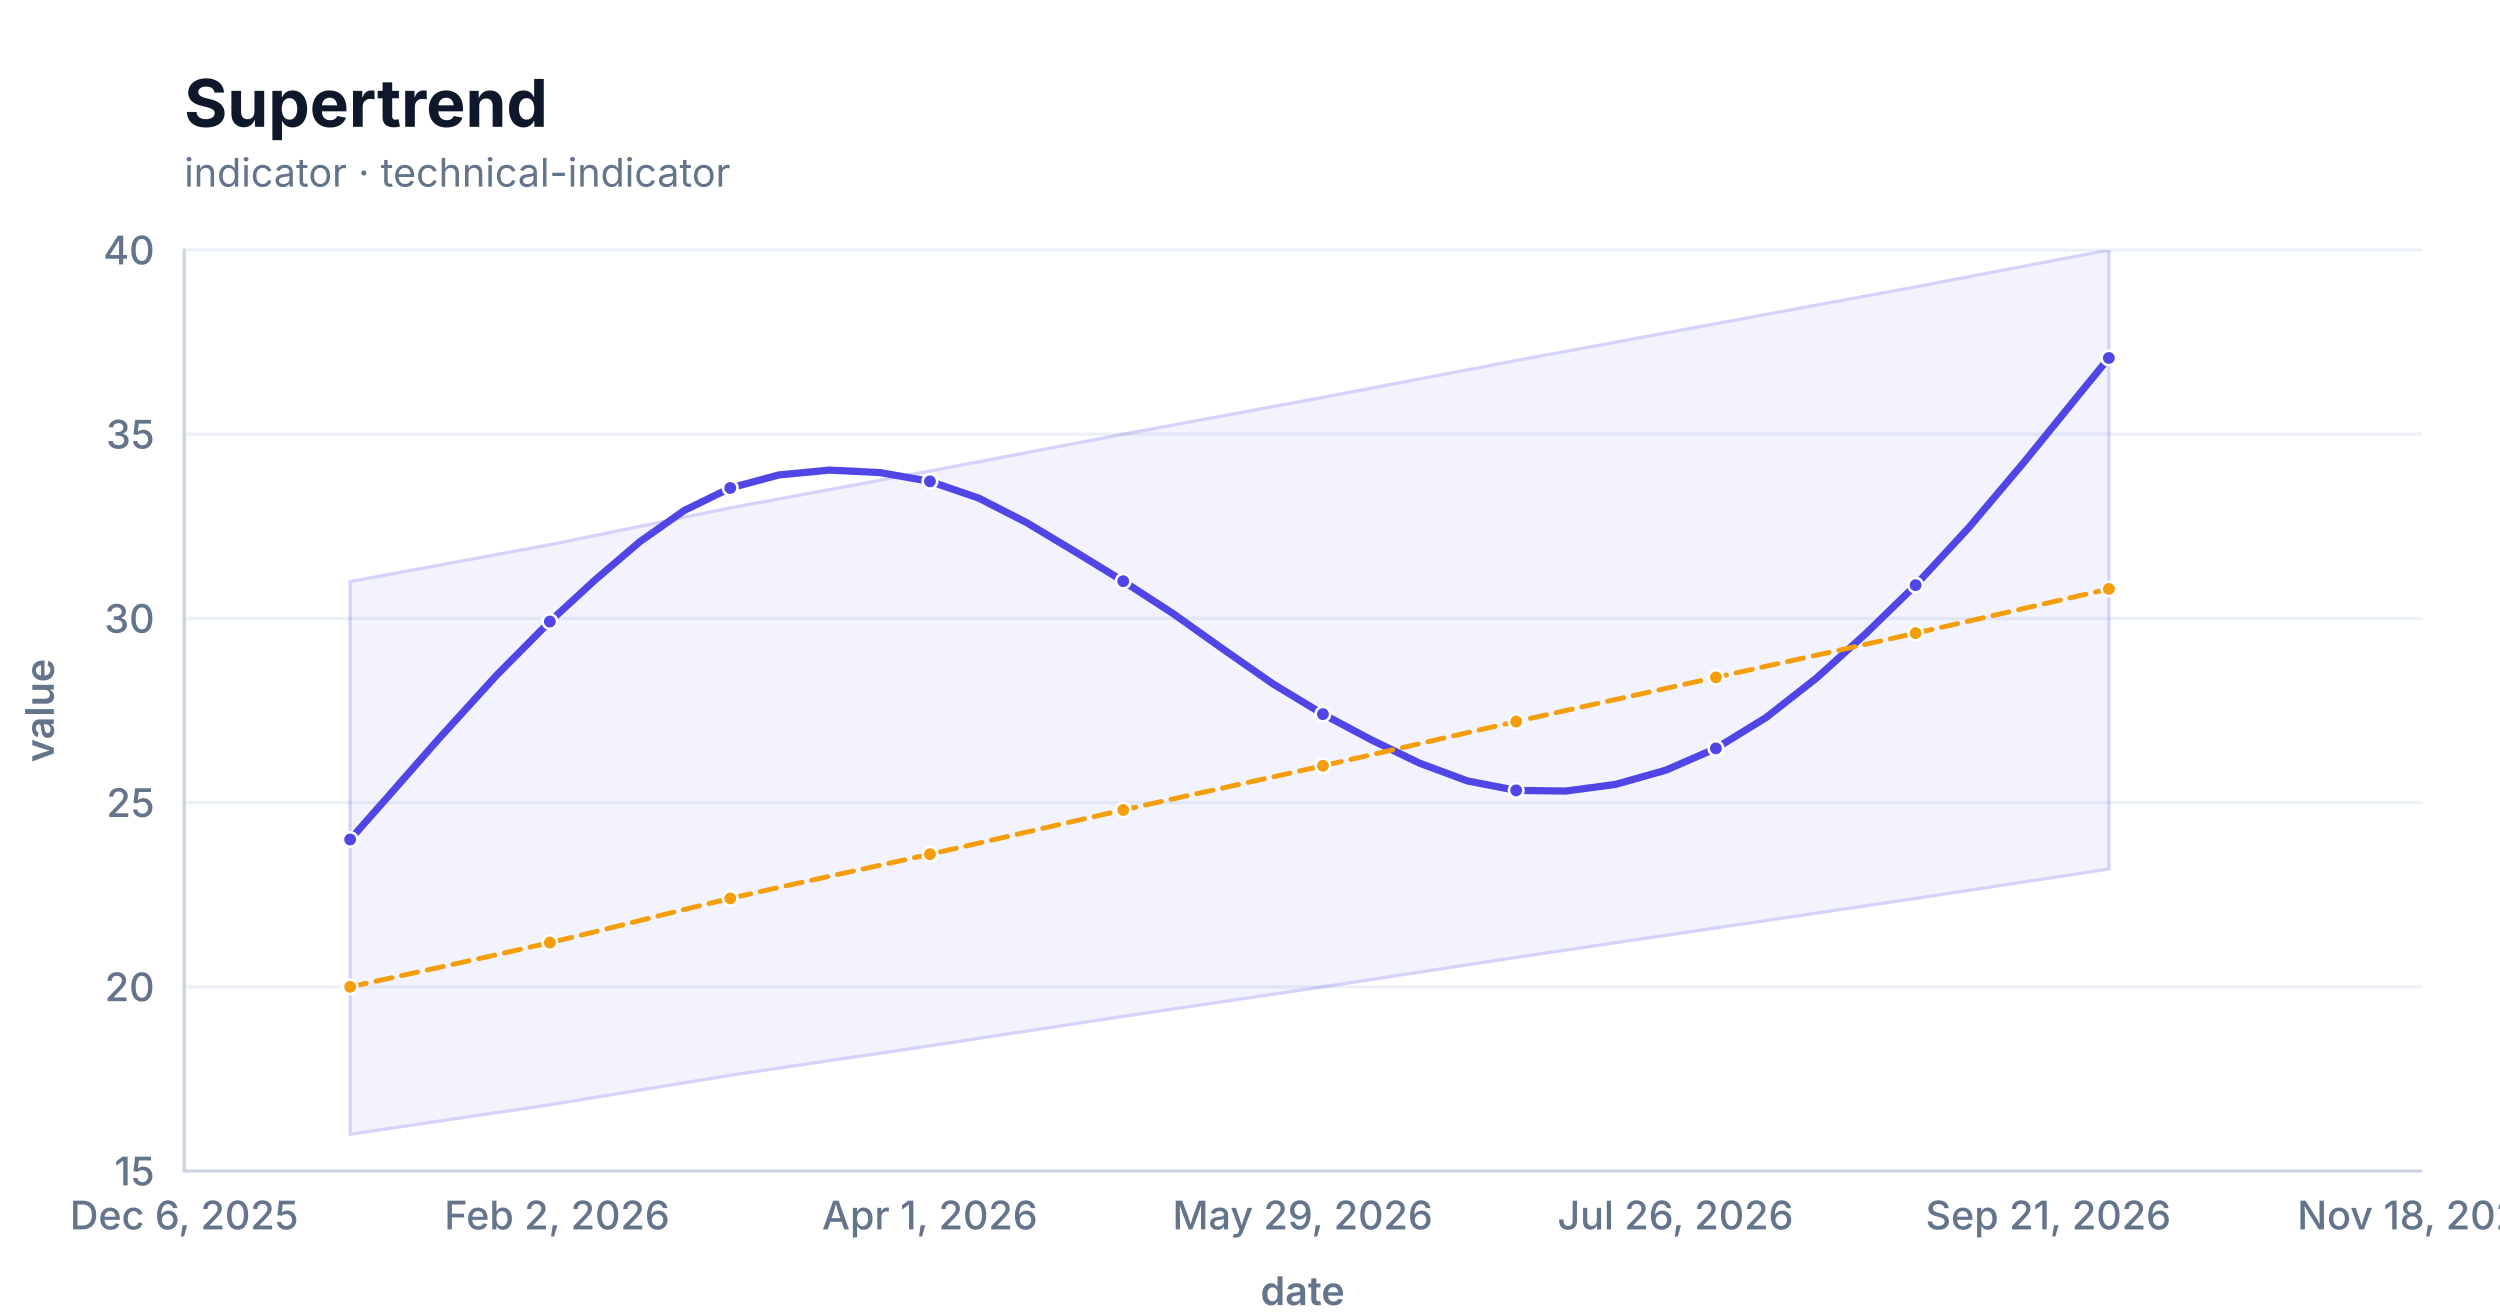
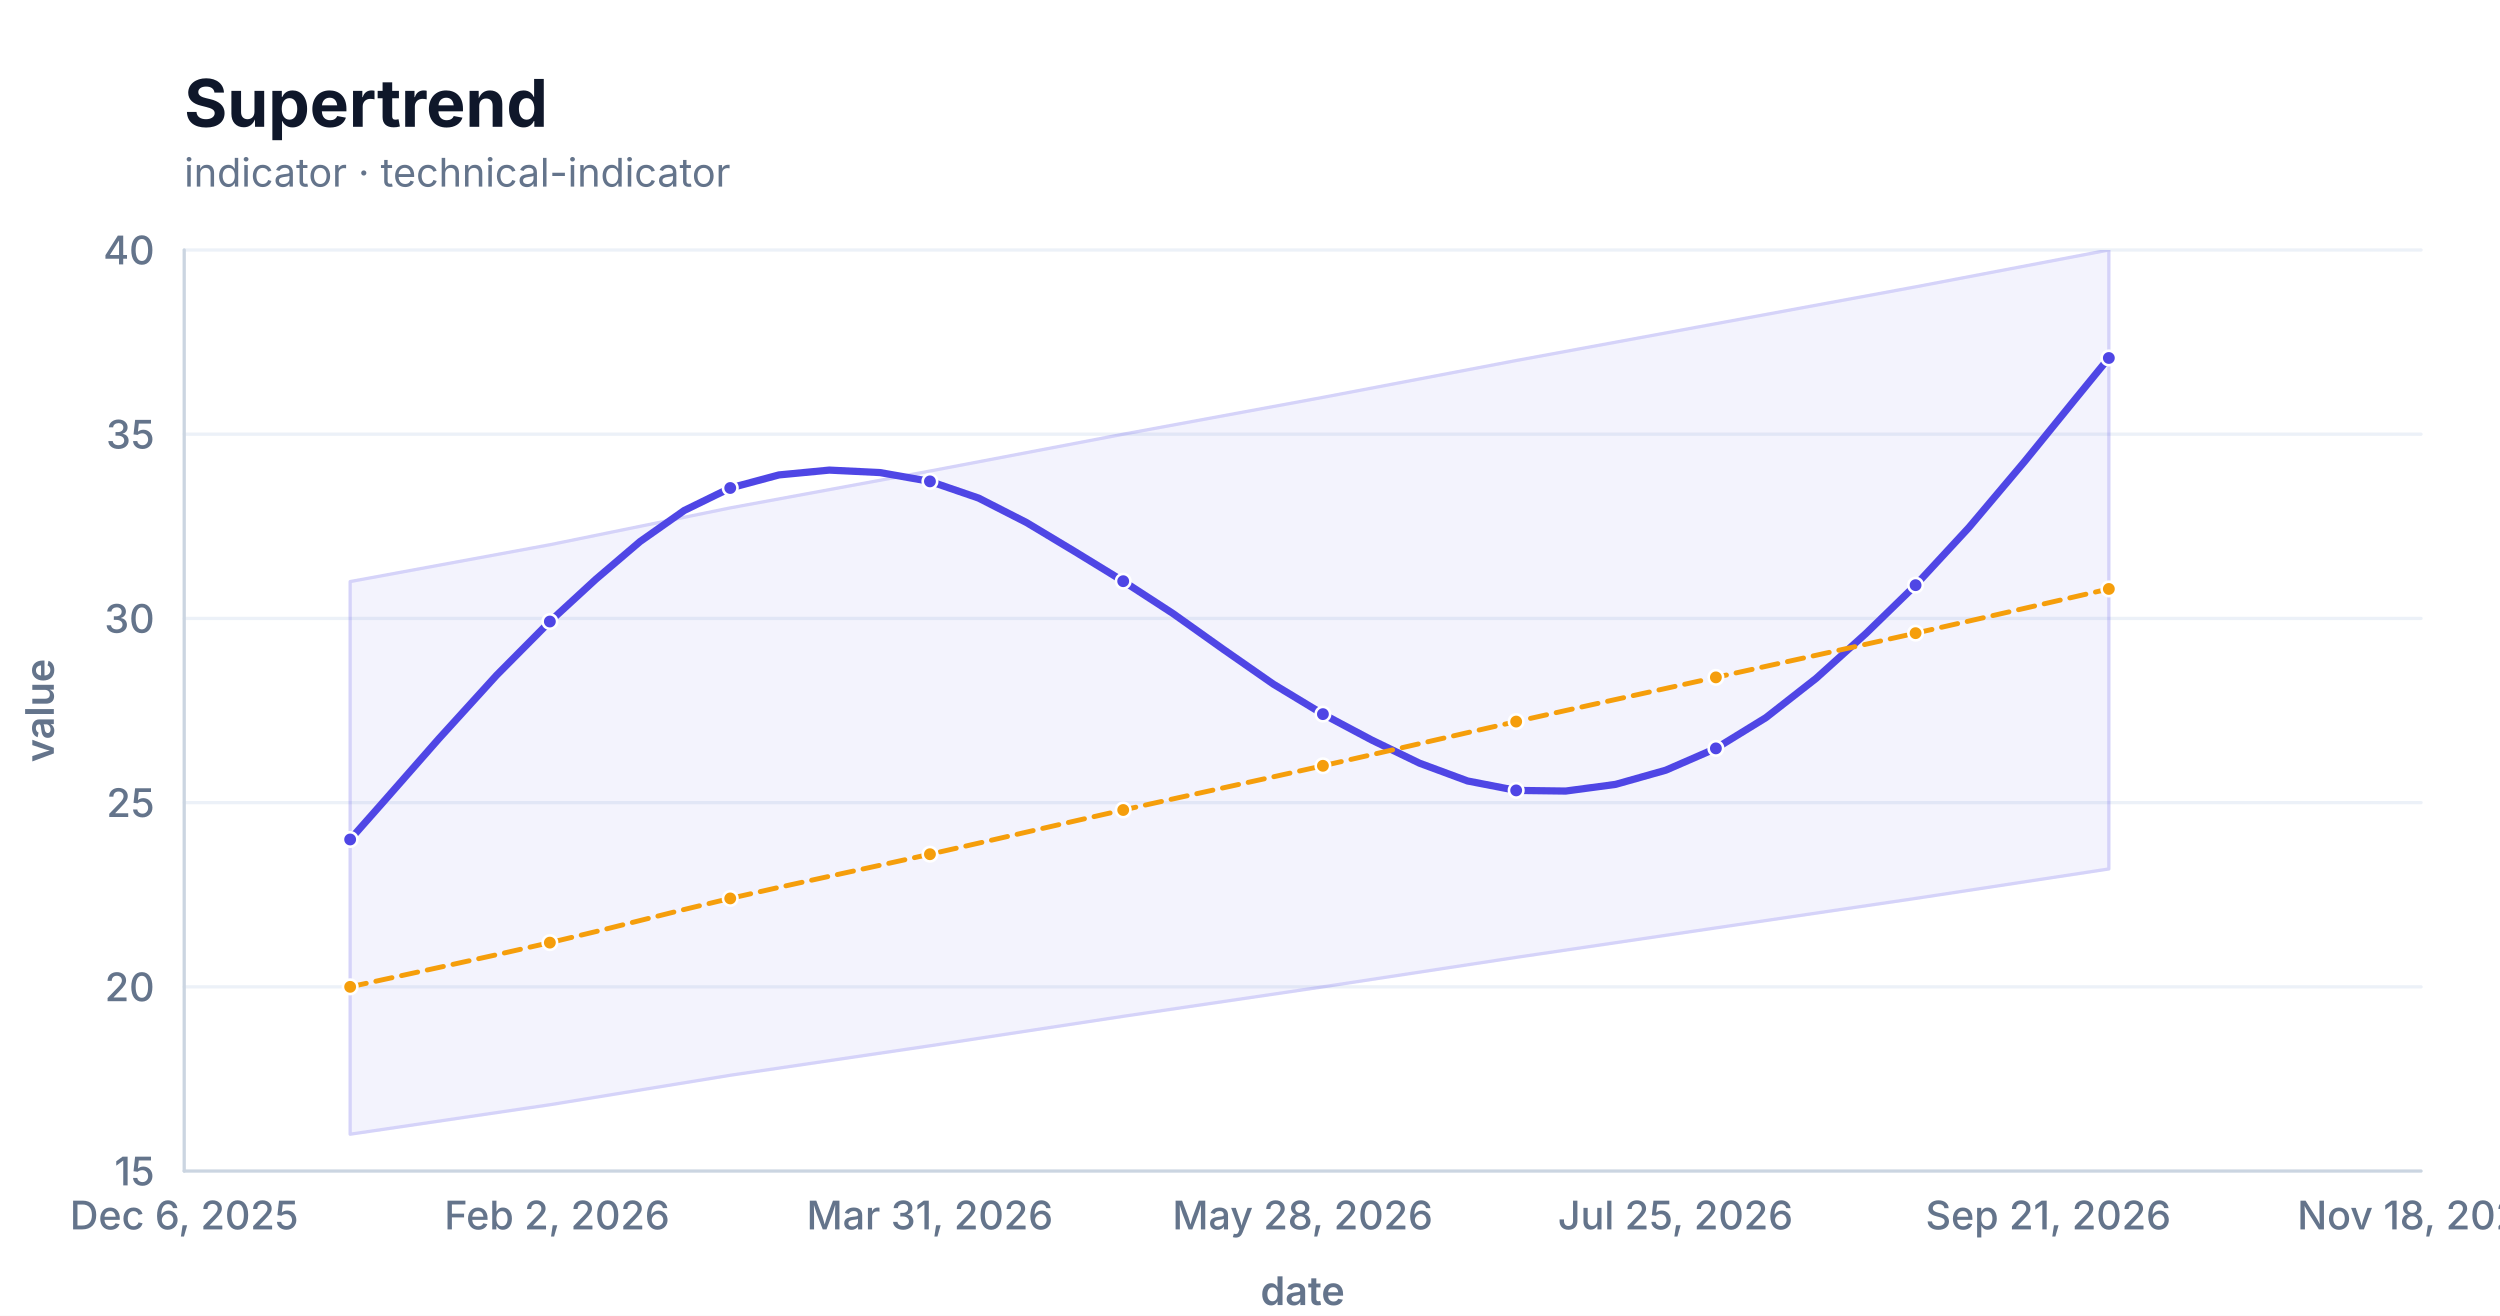
<svg xmlns="http://www.w3.org/2000/svg" width="760" height="400" viewBox="0 0 760 400" role="img" aria-labelledby="title description">
  <defs>
    <clipPath id="clip-1">
      <rect x="56" y="76" width="680" height="280" />
    </clipPath>
  </defs>
  <rect width="100%" height="100%" fill="#ffffff" />
  <g data-scene-node="scene:root">
    <line data-scene-node="axis-y:grid:1" opacity="0.82" x1="56" y1="300" x2="736" y2="300" fill="none" stroke="#e8eef6" stroke-width="1" stroke-linecap="round" />
    <line data-scene-node="axis-y:grid:2" opacity="0.82" x1="56" y1="244" x2="736" y2="244" fill="none" stroke="#e8eef6" stroke-width="1" stroke-linecap="round" />
    <line data-scene-node="axis-y:grid:3" opacity="0.82" x1="56" y1="188" x2="736" y2="188" fill="none" stroke="#e8eef6" stroke-width="1" stroke-linecap="round" />
    <line data-scene-node="axis-y:grid:4" opacity="0.82" x1="56" y1="132" x2="736" y2="132" fill="none" stroke="#e8eef6" stroke-width="1" stroke-linecap="round" />
    <line data-scene-node="axis-y:grid:5" opacity="0.82" x1="56" y1="76" x2="736" y2="76" fill="none" stroke="#e8eef6" stroke-width="1" stroke-linecap="round" />
    <g data-scene-node="layer-0:group" clip-path="url(#clip-1)">
      <path data-scene-node="layer-0:indicator-band" opacity="0.24" d="M 106.447 176.8 L 167.157 165.6 L 221.993 154.4 L 282.703 143.2 L 341.455 132 L 402.165 120.8 L 460.917 109.6 L 521.628 98.4 L 582.338 87.2 L 641.09 76 L 641.09 264.16 L 582.338 273.12 L 521.628 282.08 L 460.917 291.04 L 402.165 300 L 341.455 308.96 L 282.703 317.92 L 221.993 326.88 L 167.157 335.84 L 106.447 344.8 Z" fill="#4f46e547" stroke="#4f46e5" stroke-width="1" stroke-linejoin="round" />
      <path data-scene-node="layer-0:indicator-line:0" d="M 106.447 255.2 L 117.494 242.693 L 133.375 224.609 L 150.97 205.257 L 167.157 188.944 L 181.142 176.087 L 194.575 164.632 L 208.008 155.184 L 221.993 148.35 L 236.803 144.376 L 252.103 142.911 L 267.525 143.663 L 282.703 146.34 L 297.483 151.415 L 312.079 158.861 L 326.675 167.632 L 341.455 176.684 L 356.541 186.483 L 371.81 197.336 L 387.08 207.966 L 402.165 217.094 L 416.945 224.944 L 431.541 232.011 L 446.138 237.416 L 460.917 240.281 L 475.957 240.481 L 491.15 238.446 L 506.404 234.137 L 521.628 227.51 L 536.851 218.152 L 552.105 206.219 L 567.298 192.527 L 582.338 177.892 L 598.541 160.375 L 615.509 140.259 L 630.579 121.695 L 641.09 108.829" fill="none" stroke="#4f46e5" stroke-width="2.2" stroke-linecap="round" stroke-linejoin="round" />
      <circle data-scene-node="layer-0:indicator-point:0:0" cx="106.447" cy="255.2" r="2.2" fill="#4f46e5" stroke="#ffffff" stroke-width="0.8" />
      <circle data-scene-node="layer-0:indicator-point:0:1" cx="167.157" cy="188.944" r="2.2" fill="#4f46e5" stroke="#ffffff" stroke-width="0.8" />
      <circle data-scene-node="layer-0:indicator-point:0:2" cx="221.993" cy="148.35" r="2.2" fill="#4f46e5" stroke="#ffffff" stroke-width="0.8" />
      <circle data-scene-node="layer-0:indicator-point:0:3" cx="282.703" cy="146.34" r="2.2" fill="#4f46e5" stroke="#ffffff" stroke-width="0.8" />
      <circle data-scene-node="layer-0:indicator-point:0:4" cx="341.455" cy="176.684" r="2.2" fill="#4f46e5" stroke="#ffffff" stroke-width="0.8" />
      <circle data-scene-node="layer-0:indicator-point:0:5" cx="402.165" cy="217.094" r="2.2" fill="#4f46e5" stroke="#ffffff" stroke-width="0.8" />
      <circle data-scene-node="layer-0:indicator-point:0:6" cx="460.917" cy="240.281" r="2.2" fill="#4f46e5" stroke="#ffffff" stroke-width="0.8" />
      <circle data-scene-node="layer-0:indicator-point:0:7" cx="521.628" cy="227.51" r="2.2" fill="#4f46e5" stroke="#ffffff" stroke-width="0.8" />
      <circle data-scene-node="layer-0:indicator-point:0:8" cx="582.338" cy="177.892" r="2.2" fill="#4f46e5" stroke="#ffffff" stroke-width="0.8" />
      <circle data-scene-node="layer-0:indicator-point:0:9" cx="641.09" cy="108.829" r="2.2" fill="#4f46e5" stroke="#ffffff" stroke-width="0.8" />
      <path data-scene-node="layer-0:indicator-line:1" d="M 106.447 300 L 117.494 297.585 L 133.375 294.12 L 150.97 290.235 L 167.157 286.56 L 181.142 283.2 L 194.575 279.84 L 208.008 276.48 L 221.993 273.12 L 236.803 269.76 L 252.103 266.4 L 267.525 263.04 L 282.703 259.68 L 297.483 256.32 L 312.079 252.96 L 326.675 249.6 L 341.455 246.24 L 356.541 242.88 L 371.81 239.52 L 387.08 236.16 L 402.165 232.8 L 416.945 229.44 L 431.541 226.08 L 446.138 222.72 L 460.917 219.36 L 475.957 216 L 491.15 212.64 L 506.404 209.28 L 521.628 205.92 L 536.851 202.56 L 552.105 199.2 L 567.298 195.84 L 582.338 192.48 L 598.541 188.805 L 615.509 184.92 L 630.579 181.455 L 641.09 179.04" fill="none" stroke="#f59e0b" stroke-width="1.5" stroke-dasharray="5 3" stroke-linecap="round" stroke-linejoin="round" />
      <circle data-scene-node="layer-0:indicator-point:1:0" cx="106.447" cy="300" r="2.2" fill="#f59e0b" stroke="#ffffff" stroke-width="0.8" />
      <circle data-scene-node="layer-0:indicator-point:1:1" cx="167.157" cy="286.56" r="2.2" fill="#f59e0b" stroke="#ffffff" stroke-width="0.8" />
      <circle data-scene-node="layer-0:indicator-point:1:2" cx="221.993" cy="273.12" r="2.2" fill="#f59e0b" stroke="#ffffff" stroke-width="0.8" />
      <circle data-scene-node="layer-0:indicator-point:1:3" cx="282.703" cy="259.68" r="2.2" fill="#f59e0b" stroke="#ffffff" stroke-width="0.8" />
      <circle data-scene-node="layer-0:indicator-point:1:4" cx="341.455" cy="246.24" r="2.2" fill="#f59e0b" stroke="#ffffff" stroke-width="0.8" />
      <circle data-scene-node="layer-0:indicator-point:1:5" cx="402.165" cy="232.8" r="2.2" fill="#f59e0b" stroke="#ffffff" stroke-width="0.8" />
      <circle data-scene-node="layer-0:indicator-point:1:6" cx="460.917" cy="219.36" r="2.2" fill="#f59e0b" stroke="#ffffff" stroke-width="0.8" />
      <circle data-scene-node="layer-0:indicator-point:1:7" cx="521.628" cy="205.92" r="2.2" fill="#f59e0b" stroke="#ffffff" stroke-width="0.8" />
      <circle data-scene-node="layer-0:indicator-point:1:8" cx="582.338" cy="192.48" r="2.2" fill="#f59e0b" stroke="#ffffff" stroke-width="0.8" />
      <circle data-scene-node="layer-0:indicator-point:1:9" cx="641.09" cy="179.04" r="2.2" fill="#f59e0b" stroke="#ffffff" stroke-width="0.8" />
    </g>
    <line data-scene-node="axis-x:line" x1="56" y1="356" x2="736" y2="356" fill="none" stroke="#cbd5e1" stroke-width="1" stroke-linecap="round" />
    <line data-scene-node="axis-y:line" x1="56" y1="76" x2="56" y2="356" fill="none" stroke="#cbd5e1" stroke-width="1" stroke-linecap="round" />
    <text data-scene-node="axis-x:label:0" x="56" y="365" fill="#64748b" font-family="Inter, ui-sans-serif, system-ui, -apple-system, BlinkMacSystemFont, &quot;Segoe UI&quot;, sans-serif" font-size="12" font-weight="500" text-anchor="middle" dominant-baseline="text-before-edge">Dec 6, 2025</text>
    <text data-scene-node="axis-x:label:1" x="169.333" y="365" fill="#64748b" font-family="Inter, ui-sans-serif, system-ui, -apple-system, BlinkMacSystemFont, &quot;Segoe UI&quot;, sans-serif" font-size="12" font-weight="500" text-anchor="middle" dominant-baseline="text-before-edge">Feb 2, 2026</text>
-     <text data-scene-node="axis-x:label:2" x="282.667" y="365" fill="#64748b" font-family="Inter, ui-sans-serif, system-ui, -apple-system, BlinkMacSystemFont, &quot;Segoe UI&quot;, sans-serif" font-size="12" font-weight="500" text-anchor="middle" dominant-baseline="text-before-edge">Apr 1, 2026</text>
-     <text data-scene-node="axis-x:label:3" x="396" y="365" fill="#64748b" font-family="Inter, ui-sans-serif, system-ui, -apple-system, BlinkMacSystemFont, &quot;Segoe UI&quot;, sans-serif" font-size="12" font-weight="500" text-anchor="middle" dominant-baseline="text-before-edge">May 29, 2026</text>
-     <text data-scene-node="axis-x:label:4" x="509.333" y="365" fill="#64748b" font-family="Inter, ui-sans-serif, system-ui, -apple-system, BlinkMacSystemFont, &quot;Segoe UI&quot;, sans-serif" font-size="12" font-weight="500" text-anchor="middle" dominant-baseline="text-before-edge">Jul 26, 2026</text>
+     <text data-scene-node="axis-x:label:2" x="282.667" y="365" fill="#64748b" font-family="Inter, ui-sans-serif, system-ui, -apple-system, BlinkMacSystemFont, &quot;Segoe UI&quot;, sans-serif" font-size="12" font-weight="500" text-anchor="middle" dominant-baseline="text-before-edge">Mar 31, 2026</text>
+     <text data-scene-node="axis-x:label:3" x="396" y="365" fill="#64748b" font-family="Inter, ui-sans-serif, system-ui, -apple-system, BlinkMacSystemFont, &quot;Segoe UI&quot;, sans-serif" font-size="12" font-weight="500" text-anchor="middle" dominant-baseline="text-before-edge">May 28, 2026</text>
+     <text data-scene-node="axis-x:label:4" x="509.333" y="365" fill="#64748b" font-family="Inter, ui-sans-serif, system-ui, -apple-system, BlinkMacSystemFont, &quot;Segoe UI&quot;, sans-serif" font-size="12" font-weight="500" text-anchor="middle" dominant-baseline="text-before-edge">Jul 25, 2026</text>
    <text data-scene-node="axis-x:label:5" x="622.667" y="365" fill="#64748b" font-family="Inter, ui-sans-serif, system-ui, -apple-system, BlinkMacSystemFont, &quot;Segoe UI&quot;, sans-serif" font-size="12" font-weight="500" text-anchor="middle" dominant-baseline="text-before-edge">Sep 21, 2026</text>
    <text data-scene-node="axis-x:label:6" x="736" y="365" fill="#64748b" font-family="Inter, ui-sans-serif, system-ui, -apple-system, BlinkMacSystemFont, &quot;Segoe UI&quot;, sans-serif" font-size="12" font-weight="500" text-anchor="middle" dominant-baseline="text-before-edge">Nov 18, 2026</text>
    <text data-scene-node="axis-x:title" x="396" y="388" fill="#64748b" font-family="Inter, ui-sans-serif, system-ui, -apple-system, BlinkMacSystemFont, &quot;Segoe UI&quot;, sans-serif" font-size="12" font-weight="600" text-anchor="middle" dominant-baseline="text-before-edge">date</text>
    <text data-scene-node="axis-y:label:0" x="47" y="356" fill="#64748b" font-family="Inter, ui-sans-serif, system-ui, -apple-system, BlinkMacSystemFont, &quot;Segoe UI&quot;, sans-serif" font-size="12" font-weight="500" text-anchor="end" dominant-baseline="central">15</text>
    <text data-scene-node="axis-y:label:1" x="47" y="300" fill="#64748b" font-family="Inter, ui-sans-serif, system-ui, -apple-system, BlinkMacSystemFont, &quot;Segoe UI&quot;, sans-serif" font-size="12" font-weight="500" text-anchor="end" dominant-baseline="central">20</text>
    <text data-scene-node="axis-y:label:2" x="47" y="244" fill="#64748b" font-family="Inter, ui-sans-serif, system-ui, -apple-system, BlinkMacSystemFont, &quot;Segoe UI&quot;, sans-serif" font-size="12" font-weight="500" text-anchor="end" dominant-baseline="central">25</text>
    <text data-scene-node="axis-y:label:3" x="47" y="188" fill="#64748b" font-family="Inter, ui-sans-serif, system-ui, -apple-system, BlinkMacSystemFont, &quot;Segoe UI&quot;, sans-serif" font-size="12" font-weight="500" text-anchor="end" dominant-baseline="central">30</text>
    <text data-scene-node="axis-y:label:4" x="47" y="132" fill="#64748b" font-family="Inter, ui-sans-serif, system-ui, -apple-system, BlinkMacSystemFont, &quot;Segoe UI&quot;, sans-serif" font-size="12" font-weight="500" text-anchor="end" dominant-baseline="central">35</text>
    <text data-scene-node="axis-y:label:5" x="47" y="76" fill="#64748b" font-family="Inter, ui-sans-serif, system-ui, -apple-system, BlinkMacSystemFont, &quot;Segoe UI&quot;, sans-serif" font-size="12" font-weight="500" text-anchor="end" dominant-baseline="central">40</text>
    <text data-scene-node="axis-y:title" x="12" y="216" fill="#64748b" font-family="Inter, ui-sans-serif, system-ui, -apple-system, BlinkMacSystemFont, &quot;Segoe UI&quot;, sans-serif" font-size="12" font-weight="600" text-anchor="middle" dominant-baseline="central" transform="rotate(-90 12 216)">value</text>
    <text data-scene-node="chart:title" x="56" y="24" fill="#0f172a" font-family="Inter, ui-sans-serif, system-ui, -apple-system, BlinkMacSystemFont, &quot;Segoe UI&quot;, sans-serif" font-size="20" font-weight="700" text-anchor="start" dominant-baseline="text-before-edge">Supertrend</text>
    <text data-scene-node="chart:subtitle" x="56" y="48" fill="#64748b" font-family="Inter, ui-sans-serif, system-ui, -apple-system, BlinkMacSystemFont, &quot;Segoe UI&quot;, sans-serif" font-size="12" font-weight="400" text-anchor="start" dominant-baseline="text-before-edge">indicator · technical-indicator</text>
  </g>
</svg>
